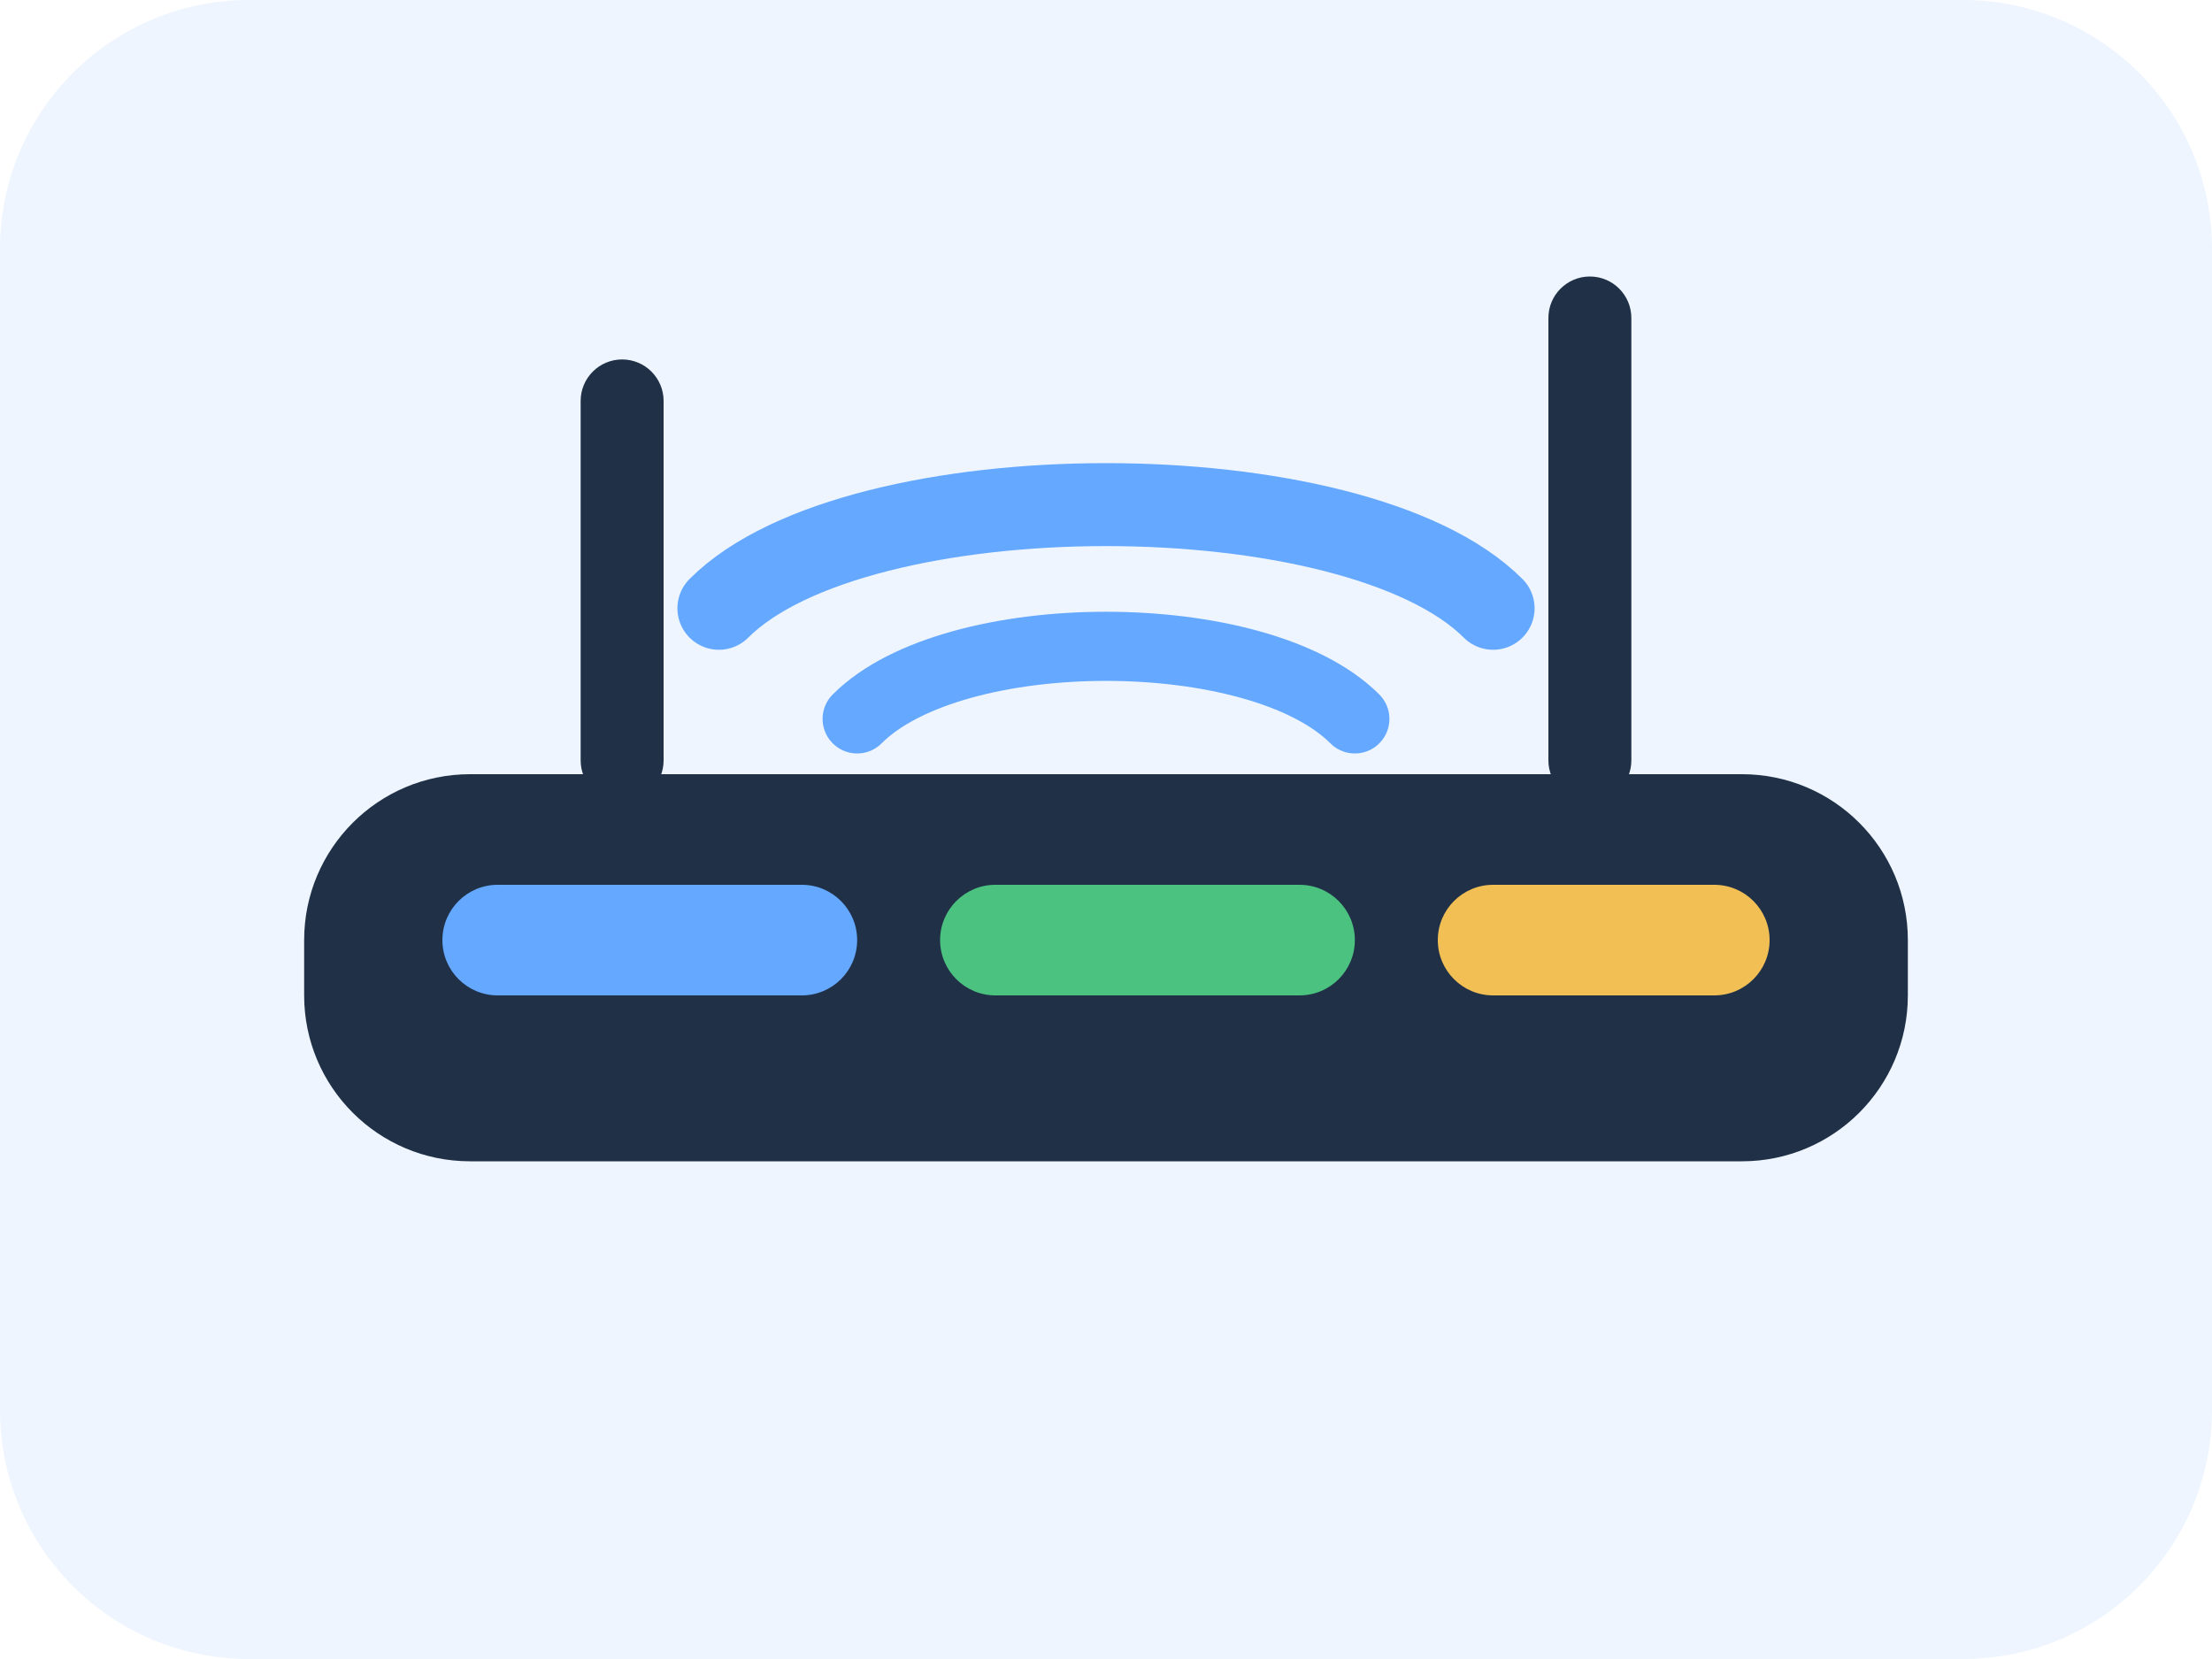
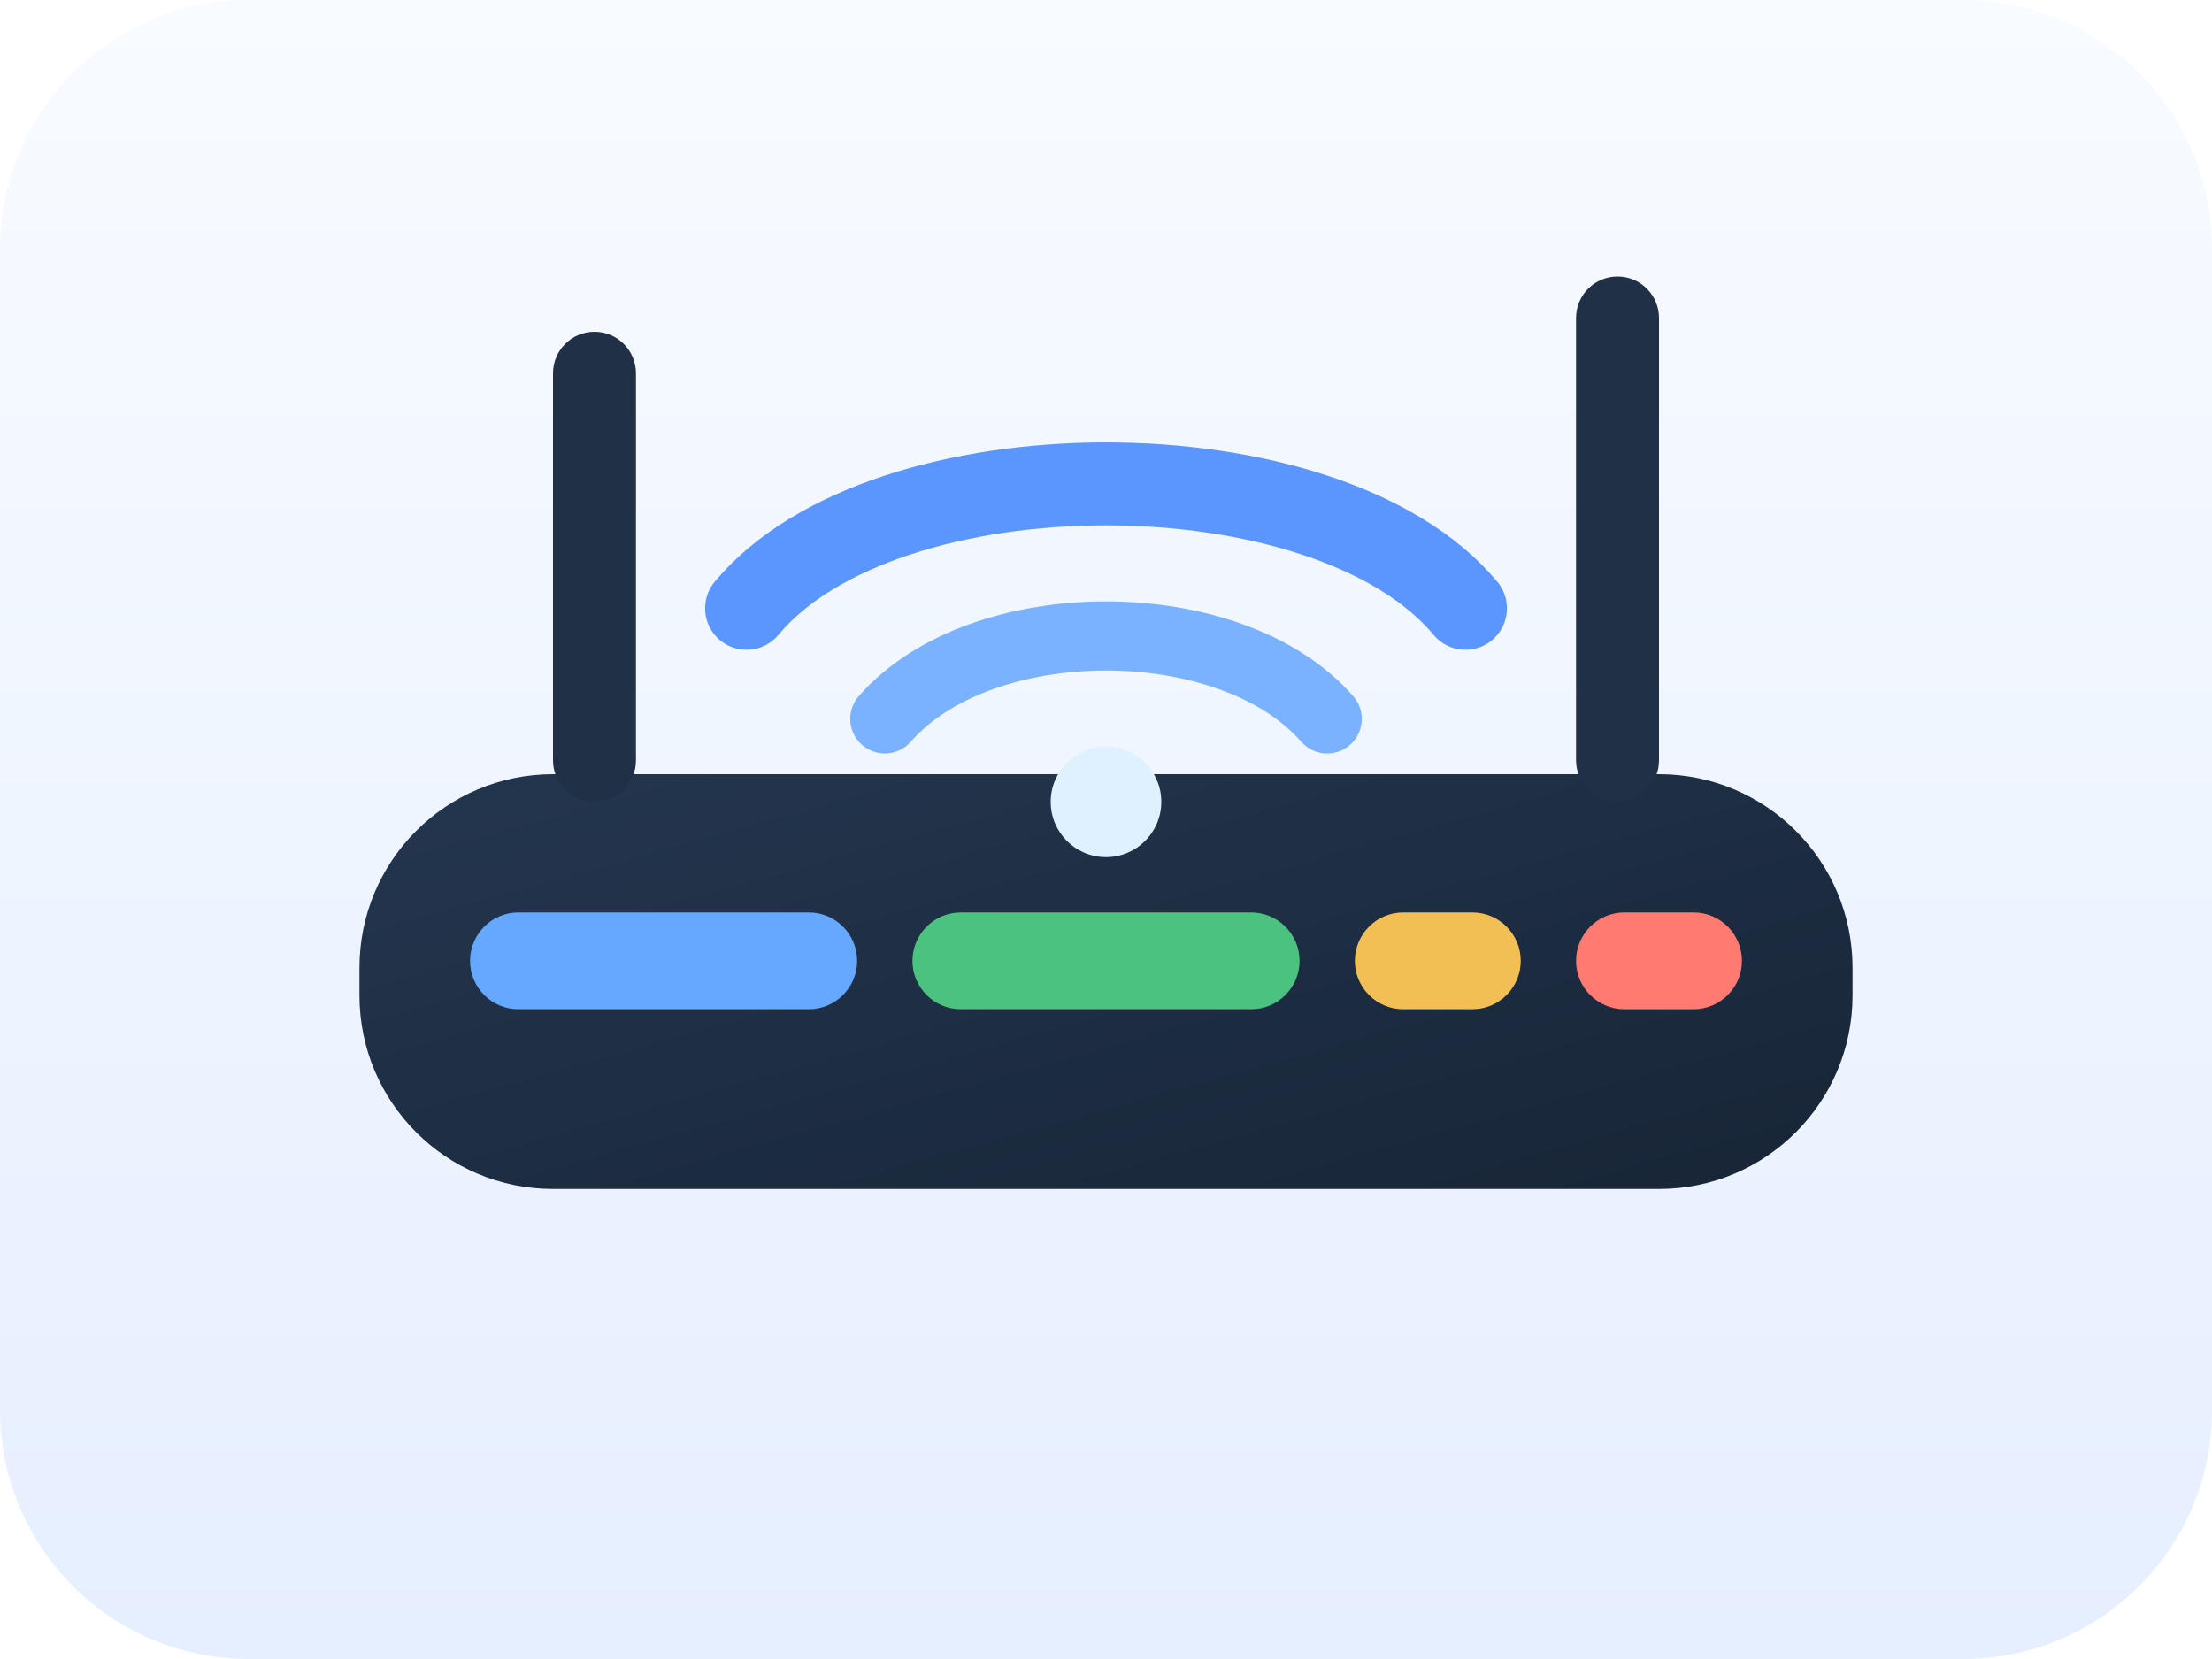
<svg xmlns="http://www.w3.org/2000/svg" viewBox="0 0 160 120">
-   <rect width="160" height="120" rx="18" fill="#eef5ff" />
-   <rect x="22" y="56" width="116" height="28" rx="12" fill="#203047" />
-   <rect x="32" y="64" width="30" height="8" rx="4" fill="#64a8ff" />
-   <rect x="68" y="64" width="30" height="8" rx="4" fill="#4bc27f" />
-   <rect x="104" y="64" width="24" height="8" rx="4" fill="#f2bf55" />
-   <rect x="42" y="26" width="6" height="32" rx="3" fill="#203047" />
-   <rect x="112" y="20" width="6" height="38" rx="3" fill="#203047" />
-   <path d="M52 44c10-10 46-10 56 0" fill="none" stroke="#64a8ff" stroke-width="6" stroke-linecap="round" />
-   <path d="M62 52c7-7 29-7 36 0" fill="none" stroke="#64a8ff" stroke-width="5" stroke-linecap="round" />
+   <defs>
+     <linearGradient id="routerBg" x1="0" x2="0" y1="0" y2="1">
+       <stop offset="0" stop-color="#f8fbff" />
+       <stop offset="1" stop-color="#e6efff" />
+     </linearGradient>
+     <linearGradient id="routerBody" x1="0" x2="1" y1="0" y2="1">
+       <stop offset="0" stop-color="#24364f" />
+       <stop offset="1" stop-color="#172536" />
+     </linearGradient>
+   </defs>
+   <rect width="160" height="120" rx="18" fill="url(#routerBg)" />
+   <rect x="26" y="56" width="108" height="30" rx="14" fill="url(#routerBody)" />
+   <rect x="34" y="66" width="28" height="7" rx="3.5" fill="#64a8ff" />
+   <rect x="66" y="66" width="28" height="7" rx="3.5" fill="#4bc27f" />
+   <rect x="98" y="66" width="12" height="7" rx="3.5" fill="#f2bf55" />
+   <rect x="114" y="66" width="12" height="7" rx="3.5" fill="#ff7b72" />
+   <rect x="40" y="24" width="6" height="34" rx="3" fill="#203047" />
+   <rect x="114" y="20" width="6" height="38" rx="3" fill="#203047" />
+   <path d="M54 44c10-12 42-12 52 0" fill="none" stroke="#5b96ff" stroke-width="6" stroke-linecap="round" />
+   <path d="M64 52c7-8 25-8 32 0" fill="none" stroke="#7ab2ff" stroke-width="5" stroke-linecap="round" />
+   <circle cx="80" cy="58" r="4" fill="#dff1ff" />
</svg>
